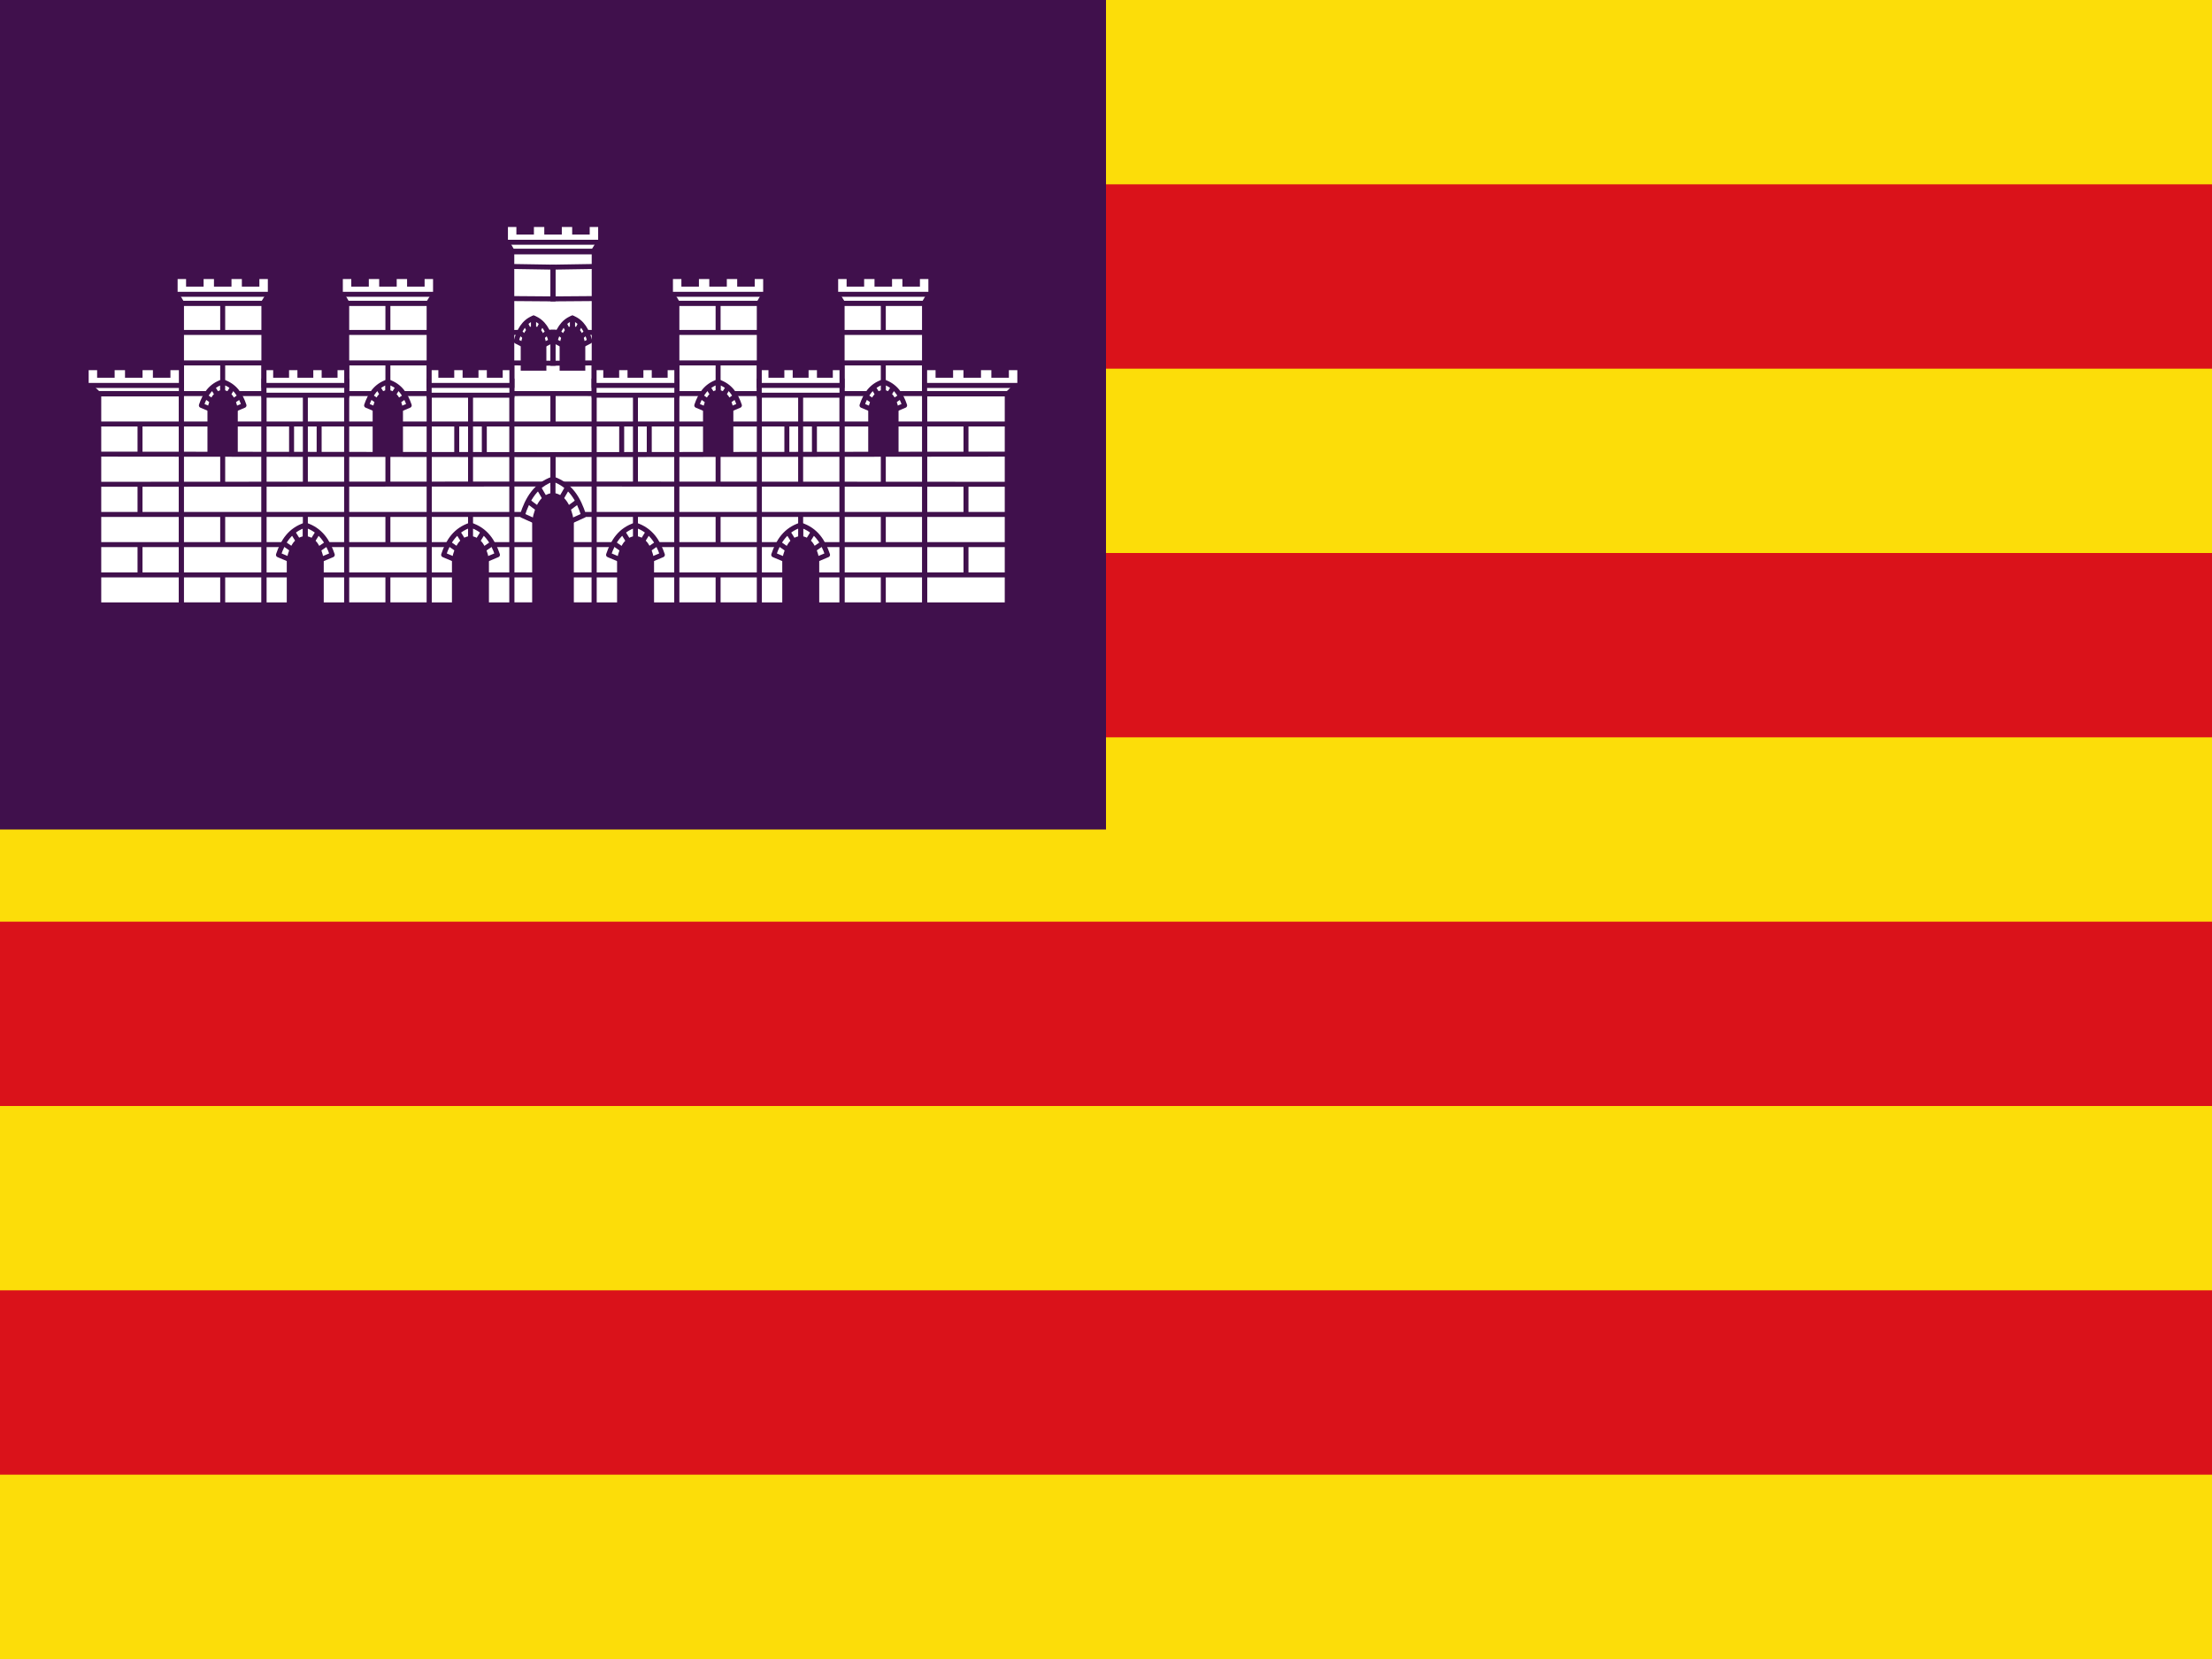
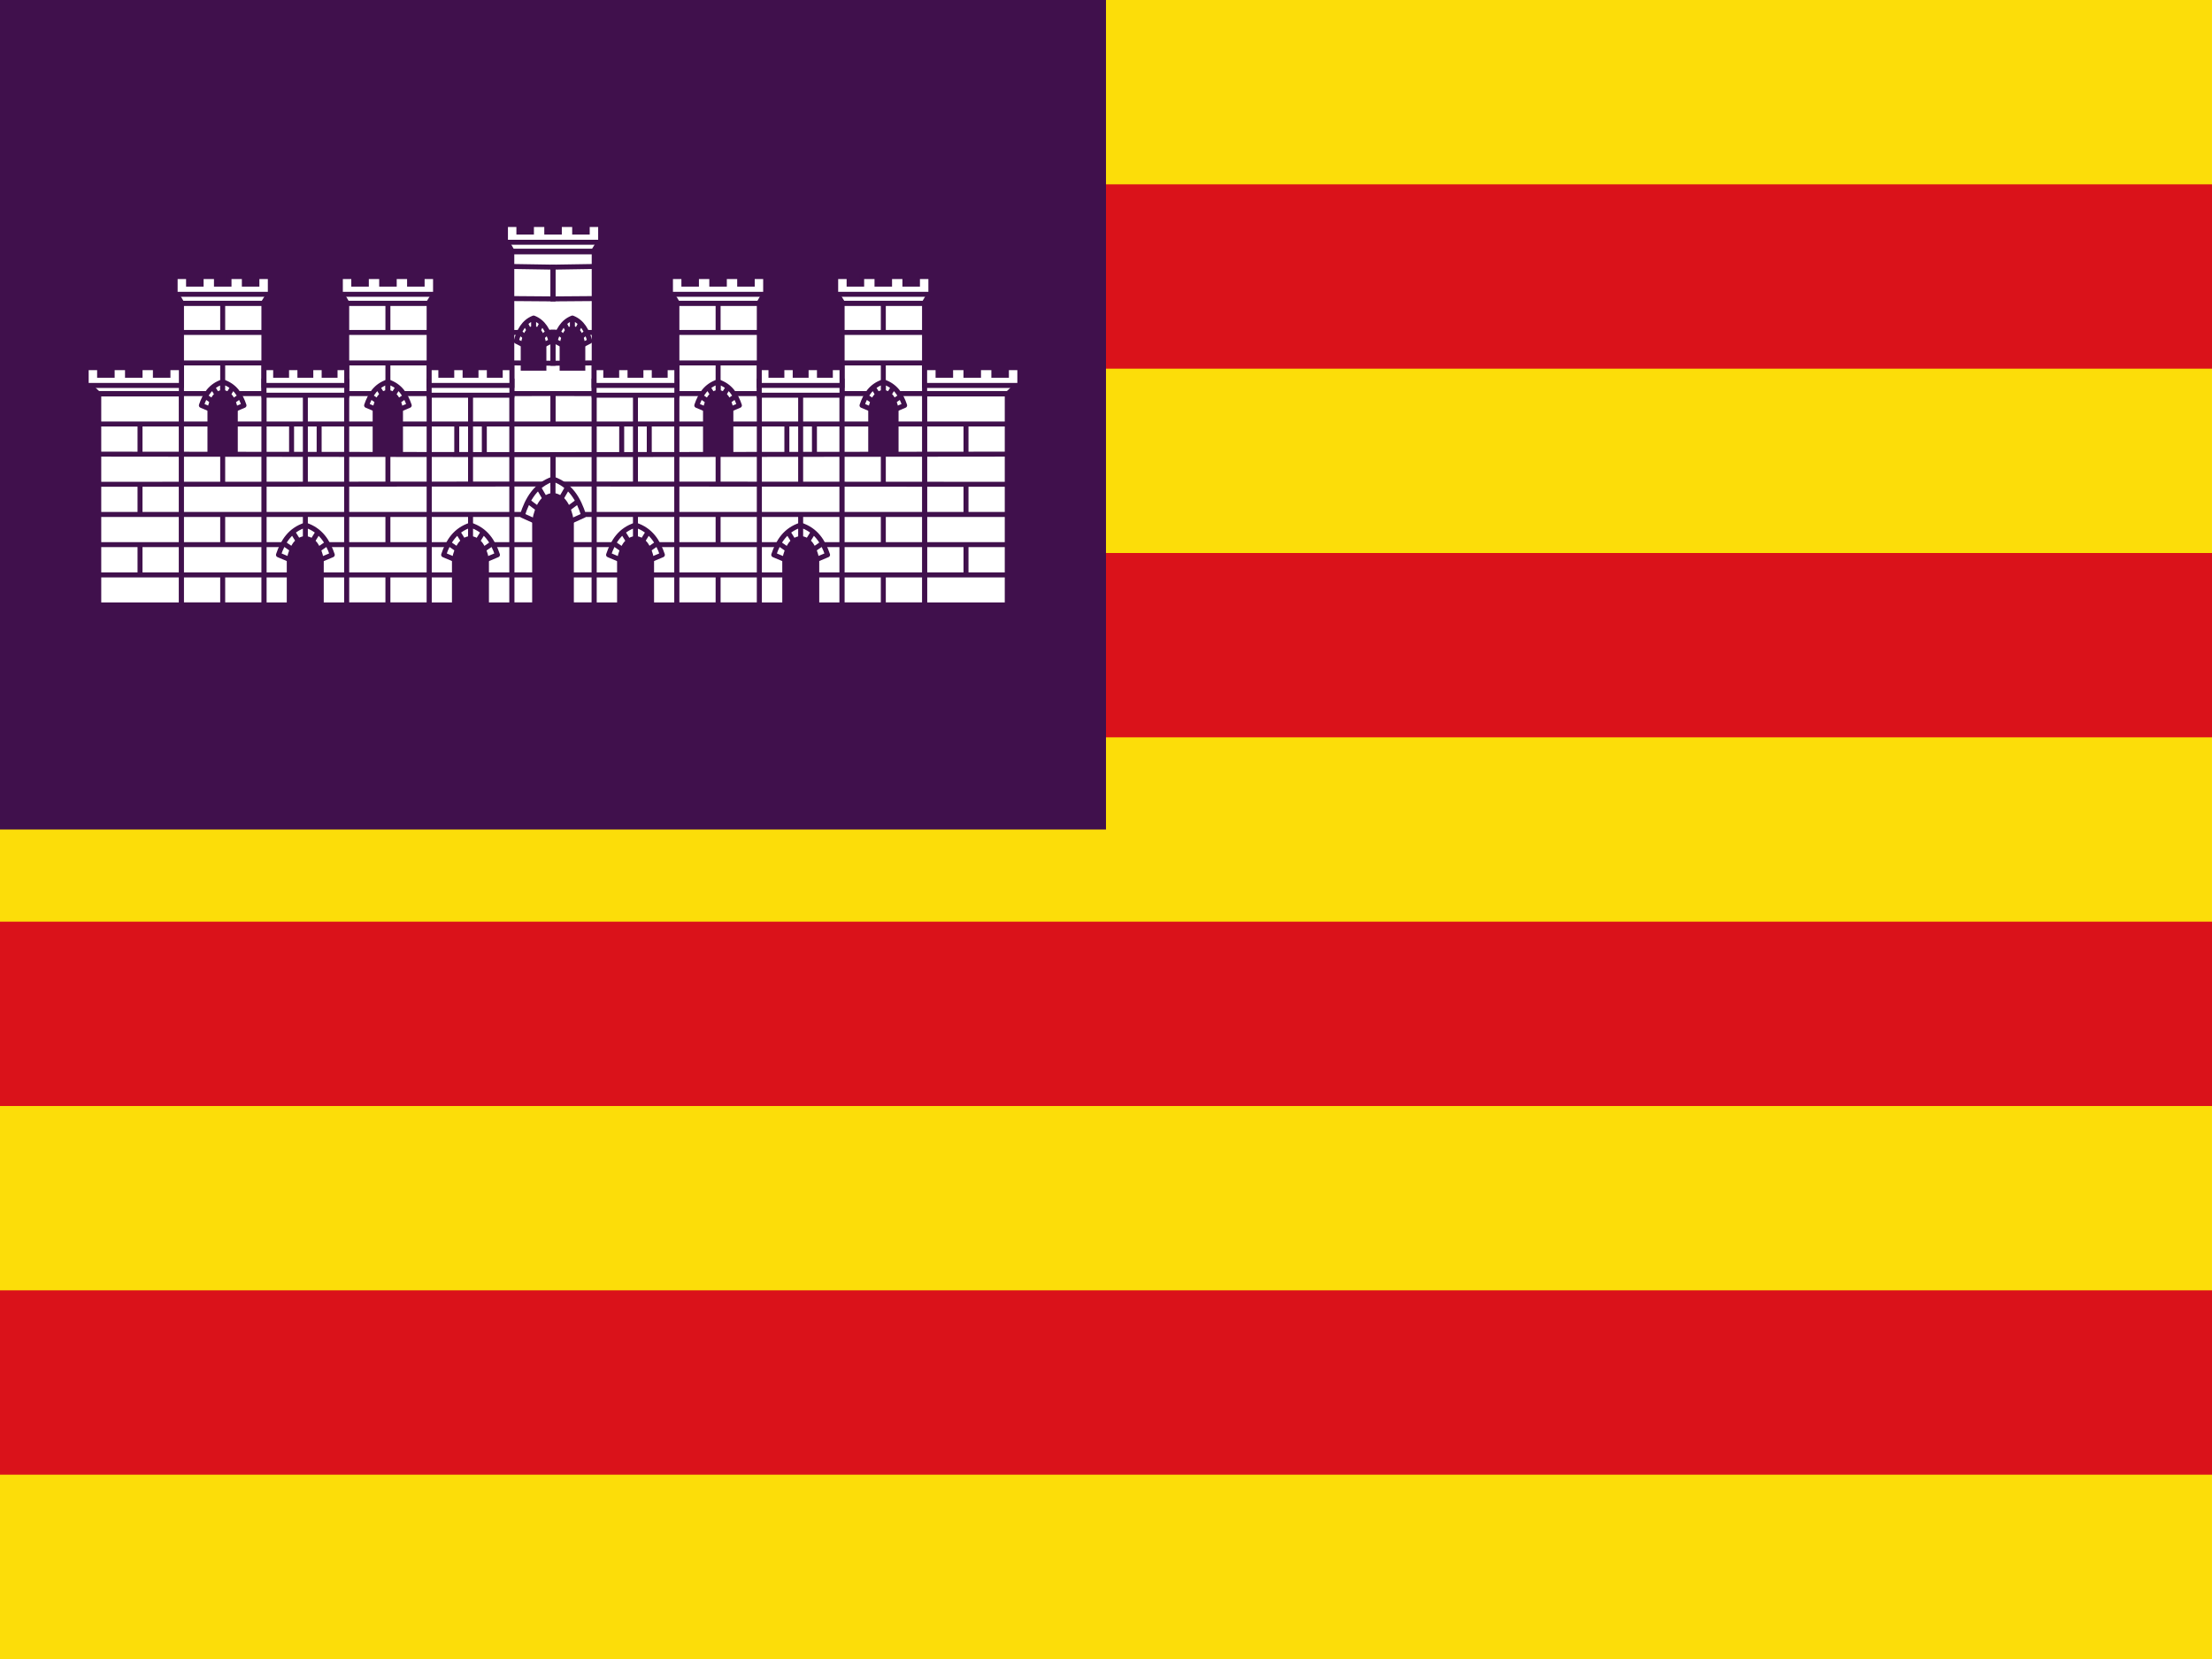
- <svg xmlns="http://www.w3.org/2000/svg" xmlns:xlink="http://www.w3.org/1999/xlink" width="640.001" height="480" version="1.1" id="svg15621">
-   <defs id="defs15625" />
-   <g id="g16819">
-     <g id="g15942">
-       <rect height="480" width="640.001" fill="#fcdd09" id="rect15450" x="0" y="0" style="stroke-width:1.688" />
-       <g fill="#da121a" id="g15460" style="stroke-width:2.685" transform="scale(0.5925935,0.6666667)">
-         <rect width="1080" height="80" y="80" id="rect15452" x="0" style="stroke-width:1.591" />
-         <rect width="1080" height="80" y="240" id="rect15454" x="0" style="stroke-width:1.591" />
-         <rect width="1080" height="80" y="400" id="rect15456" x="0" style="stroke-width:1.591" />
-         <rect width="1080" height="80" y="560" id="rect15458" x="0" style="stroke-width:1.591" />
+ <svg xmlns="http://www.w3.org/2000/svg" xmlns:xlink="http://www.w3.org/1999/xlink" id="flag-icons-es-ib" class="fi fi-es-ib" viewBox="0 0 640 480" width="640" height="480">
+   <path fill="#fcdd09" d="M0 0h639.993v480H0Z" style="stroke-width:1.688" />
+   <g style="stroke-width:2.685">
+     <path fill="#da121a" d="M0 80h1080v80H0Zm0 160h1080v80H0Zm0 160h1080v80H0Zm0 160h1080v80H0Z" style="stroke-width:1.591" transform="scale(.5926 .66667)" />
+   </g>
+   <path fill="#40104c" d="M0 0h319.996v240H0Z" style="stroke-width:1.688" />
+   <g fill="#fff" stroke="#40104c" stroke-width="2.43" transform="translate(0 20.489)scale(.5926)">
+     <path d="M249.88 88.404h40.236v172.33H249.88Zm-2.59-5.129h45.437l-2.965 4.797h-39.668l-2.803-4.797z" style="stroke-width:2.43" />
+     <path d="M253.34 75.036h-6.556v8.666h46.478v-8.666h-6.556v3.7h-6.127v-3.7h-7.493v3.7h-6.127v-3.7h-7.492v3.7h-6.127z" style="stroke-width:2.43" />
+     <g id="a" style="stroke-width:2.43">
+       <g style="stroke-width:2.43">
+         <path d="M48.217 157.76h40.285v103H48.217Zm40.391-44.24h40.236v147.22H88.608Zm120.982 44.24h40.285v103H209.59Zm-80.64 0h40.285v103H128.95Zm40.33-44.24h40.236v147.22H169.28ZM43.552 153.48h45.003v4.065H47.891Z" style="stroke-width:2.43" />
+         <path d="M48.633 144.94h-6.556v8.666h46.478v-8.666h-6.556v3.7h-6.127v-3.7h-7.493v3.7h-6.127v-3.7H54.76v3.7h-6.127zm37.385-36.25h45.437l-2.965 4.797H88.822Z" style="stroke-width:2.43" />
+         <path d="M92.064 100.45h-6.556v8.666h46.478v-8.666h-6.556v3.7h-6.127v-3.7h-7.493v3.7h-6.127v-3.7h-7.492v3.7h-6.127zm117.476 51.04v6.89h40.39v-6.89z" style="stroke-width:2.43" />
+         <path d="M215.24 144.94h-5.697v8.666h40.39v-8.666h-5.698v3.7h-5.324v-3.7H232.4v3.7h-5.325v-3.7h-6.511v3.7h-5.324zm-86.34 6.55v6.89h40.39v-6.89z" style="stroke-width:2.43" />
+         <path d="M134.59 144.94h-5.697v8.666h40.39v-8.666h-5.698v3.7h-5.324v-3.7h-6.511v3.7h-5.325v-3.7h-6.511v3.7h-5.324zm32.1-36.25h45.437l-2.965 4.797h-39.668l-2.803-4.797z" style="stroke-width:2.43" />
+         <path d="M172.73 100.45h-6.556v8.666h46.478v-8.666h-6.556v3.7h-6.127v-3.7h-7.493v3.7h-6.126v-3.7h-7.493v3.7h-6.127z" style="stroke-width:2.43" />
+       </g>
+       <g style="stroke-width:4.101">
+         <path fill="none" d="M48.394 216.6h221.61v14.724H48.394m0-29.444 221.61-.133v-14.361l-221.61-.23M68.36 172.86v13.998m0 15.233v14.325m0 15.044v14.407m-19.966.253h221.61M108.73 113.39v13.998m0 119.16v13.998m0-43.84v13.998m0-87.475v58.385m121.01-42.734v43.067m0 15.194v14.325m-80.65-72.586v43.067m0 15.194v14.325m6.73-58.846v13.998m-13.463-13.998v13.998m94.108-13.998v13.998m-13.463-13.998v13.998M169.43 157.59h39.932m-120.6 0h39.932m60.696-44.2v13.998m0 119.16v13.998m0-43.84v13.998m0-87.475v58.385m-19.96-58.994h39.932m-120.6 0h39.932m40.736-14.88h39.932m-120.6 0h39.932m121.336 29.85 19.966-.01v14.866l-221.61-.01M250.03 127.74l19.966-.075v15.106l-19.966-.151m0-47.089 19.966.322v15.503l-19.966-.152" style="stroke-width:2.43" />
+       </g>
+       <g stroke-linejoin="round" style="stroke-width:4.101">
+         <path d="m103.23 165.43-4.908-2.073c1.732-5.166 4.524-9.624 10.405-11.505v6.426m-4.907 3.112-3.436-2.384m5.696-.836-2.061-3.317" style="stroke-width:2.43" />
+         <path d="m114.22 165.43 4.908-2.073c-1.732-5.166-4.524-9.624-10.405-11.505v6.426m4.907 3.112 3.436-2.384m-5.686-.836 2.061-3.317M222.8 238.93l-6.196-2.617c2.187-6.522 5.711-12.15 13.136-14.525v8.113m-6.2 3.929-4.337-3.01m7.187-1.05-2.602-4.187m12.892 13.347 6.196-2.617c-2.187-6.522-5.711-12.15-13.136-14.525v8.113m6.19 3.929 4.337-3.01m-7.187-1.05 2.602-4.187M142.15 238.93l-6.196-2.617c2.187-6.522 5.711-12.15 13.136-14.525v8.113m-6.19 3.929-4.337-3.01m7.187-1.05-2.602-4.187m12.882 13.347 6.196-2.617c-2.187-6.522-5.711-12.15-13.136-14.525v8.113m6.2 3.929 4.337-3.01m-7.187-1.05 2.602-4.187M183.9 165.43l-4.908-2.073c1.732-5.166 4.524-9.624 10.405-11.505v6.426m-4.907 3.112-3.436-2.384m5.686-.836-2.061-3.317" style="stroke-width:2.43" />
+         <path d="m194.89 165.43 4.908-2.073c-1.732-5.166-4.524-9.624-10.405-11.505v6.426m4.907 3.112 3.436-2.384m-5.696-.836 2.061-3.317m61.939-20.813-4.005-2.036c1.413-5.074 3.692-9.451 8.491-11.299v6.311m-4.006 3.054-2.804-2.341m4.654-.819-1.682-3.257m8.332 10.387 4.005-2.036c-1.413-5.074-3.692-9.451-8.491-11.299v6.311m3.996 3.054 2.804-2.341m-4.644-.819 1.682-3.257m-2.282 96.617-7.062-3.202c2.492-7.98 6.51-14.865 14.971-17.77v9.925m-7.059 4.797-4.95-3.68m8.2-1.28-2.966-5.123" style="stroke-width:2.43" />
+       </g>
+       <g style="stroke-width:4.101">
+         <path fill="#40104c" d="M108.69 157.03c-3.301.324-5.243 3.262-6.188 8.075v20.646h12.376v-20.646c-.945-4.813-2.886-7.751-6.188-8.075zm121 71.31c-4.167.409-6.62 4.118-7.812 10.195v22.28h15.624v-22.28c-1.193-6.077-3.644-9.786-7.812-10.195zm-80.65 0c-4.167.409-6.62 4.118-7.812 10.195v22.28h15.624v-22.28c-1.193-6.077-3.644-9.786-7.812-10.195zm40.31-71.31c-3.301.324-5.243 3.262-6.188 8.075v20.646h12.376v-20.646c-.945-4.813-2.887-7.751-6.188-8.075zm71.15-31.24c-2.694.318-4.279 3.204-5.05 7.93v11.47h10.1v-11.47c-.77-4.726-2.356-7.612-5.05-7.93zm9.44 81.51c-4.75.5-7.545 5.039-8.904 12.473v41.013h17.808z" style="stroke-width:2.43" />
      </g>
    </g>
-     <rect height="240" width="320" fill="#40104c" id="rect15462" x="0" y="0" style="stroke-width:1.688" />
-     <g fill="#ffffff" stroke="#40104c" stroke-width="2.43" id="g15619" transform="matrix(0.5925931,0,0,0.5925931,1.1794062e-4,20.48851)">
-       <rect height="172.33" width="40.236" y="88.404" x="249.88" id="rect15464" style="stroke-width:2.43" />
-       <path d="m 247.29,83.275 h 45.437 l -2.965,4.796 h -39.668 l -2.803,-4.796 z" id="path15466" style="stroke-width:2.43" />
-       <path d="m 253.34,75.036 h -6.556 v 8.666 h 46.478 V 75.036 h -6.556 v 3.7 H 280.579 V 75.036 h -7.493 v 3.7 h -6.127 V 75.036 h -7.493 v 3.7 H 253.34 Z" id="path15468" style="stroke-width:2.43" />
-       <g id="half" style="stroke-width:2.43">
-         <g id="g15500" style="stroke-width:2.43">
-           <rect height="103" width="40.285" y="157.76" x="48.217" id="rect15470" style="stroke-width:2.43" />
-           <rect height="147.22" width="40.236" y="113.52" x="88.608" id="rect15472" style="stroke-width:2.43" />
-           <rect height="103" width="40.285" y="157.76" x="209.59" id="rect15474" style="stroke-width:2.43" />
-           <rect height="103" width="40.285" y="157.76" x="128.95" id="rect15476" style="stroke-width:2.43" />
-           <rect height="147.22" width="40.236" y="113.52" x="169.28" id="rect15478" style="stroke-width:2.43" />
-           <path d="m 43.552,153.48 h 45.003 v 4.065 H 47.891 L 43.552,153.48 Z" id="path15480" style="stroke-width:2.43" />
-           <path d="m 48.633,144.94 h -6.556 v 8.666 h 46.478 V 144.94 h -6.556 v 3.7 H 75.872 V 144.94 h -7.493 v 3.7 H 62.252 V 144.94 h -7.493 v 3.7 H 48.633 Z" id="path15482" style="stroke-width:2.43" />
-           <path d="m 86.018,108.69 h 45.437 l -2.965,4.796 H 88.822 L 86.019,108.69 Z" id="path15484" style="stroke-width:2.43" />
-           <path d="m 92.064,100.45 h -6.556 v 8.666 h 46.478 V 100.45 h -6.556 v 3.7 H 119.303 V 100.45 h -7.493 v 3.7 h -6.127 V 100.45 h -7.493 v 3.7 H 92.064 Z" id="path15486" style="stroke-width:2.43" />
-           <path d="m 209.54,151.49 v 6.891 h 40.39 V 151.49 Z" id="path15488" style="stroke-width:2.43" />
-           <path d="m 215.24,144.94 h -5.697 v 8.666 h 40.39 V 144.94 h -5.697 v 3.7 h -5.324 V 144.94 h -6.511 v 3.7 h -5.324 V 144.94 h -6.511 v 3.7 h -5.324 V 144.94 Z" id="path15490" style="stroke-width:2.43" />
-           <path d="m 128.9,151.49 v 6.891 h 40.39 V 151.49 Z" id="path15492" style="stroke-width:2.43" />
-           <path d="m 134.59,144.94 h -5.697 v 8.666 h 40.39 V 144.94 h -5.697 v 3.7 h -5.324 V 144.94 h -6.511 v 3.7 h -5.324 V 144.94 h -6.511 v 3.7 h -5.324 V 144.94 Z" id="path15494" style="stroke-width:2.43" />
-           <path d="m 166.69,108.69 h 45.437 l -2.965,4.796 h -39.668 l -2.803,-4.796 z" id="path15496" style="stroke-width:2.43" />
-           <path d="m 172.73,100.45 h -6.556 v 8.666 h 46.478 V 100.45 h -6.556 v 3.7 H 199.969 V 100.45 h -7.493 v 3.7 h -6.127 V 100.45 h -7.493 v 3.7 h -6.127 V 100.45 Z" id="path15498" style="stroke-width:2.43" />
-         </g>
-         <g fill="none" id="g15532" style="stroke-width:4.101">
-           <path d="m 48.394,216.6 h 221.61 v 14.724 H 48.394" id="path15502" style="stroke-width:2.43" />
-           <path d="m 48.394,201.88 221.61,-0.133 v -14.361 l -221.61,-0.23" id="path15504" style="stroke-width:2.43" />
-           <path d="m 68.36,172.86 v 13.998 m 10e-7,15.233 v 14.325 m 0,15.044 v 14.407" id="path15506" style="stroke-width:2.43" />
-           <path d="m 48.394,246.12 h 221.61" id="path15508" style="stroke-width:2.43" />
-           <path d="m 108.73,113.39 v 13.998 m 0,119.16 v 13.998 m 0,-43.84 v 13.998 m 0,-87.475 v 58.385" id="path15510" style="stroke-width:2.43" />
-           <path d="m 229.74,158.88 v 43.067 m 0,15.194 v 14.325" id="path15512" style="stroke-width:2.43" />
-           <path d="m 149.09,158.88 v 43.067 m 0,15.194 v 14.325" id="path15514" style="stroke-width:2.43" />
-           <path d="m 155.82,172.62 v 13.998 M 142.357,172.62 v 13.998 m 94.108,-13.998 v 13.998 M 223.002,172.62 v 13.998" id="path15516" style="stroke-width:2.43" />
-           <path d="m 169.43,157.59 h 39.932 m -120.6,0 h 39.932" id="path15518" style="stroke-width:2.43" />
-           <path d="m 189.39,113.39 v 13.998 m 0,119.16 v 13.998 m 0,-43.84 v 13.998 m 0,-87.475 v 58.385" id="path15520" style="stroke-width:2.43" />
-           <path d="m 169.43,142.62 h 39.932 m -120.6,0 h 39.932" id="path15522" style="stroke-width:2.43" />
-           <path d="m 169.43,127.74 h 39.932 m -120.6,0 h 39.932" id="path15524" style="stroke-width:2.43" />
-           <path d="m 250.03,157.59 19.966,-0.011 v 14.867 l -221.61,-0.011" id="path15526" style="stroke-width:2.43" />
-           <path d="m 250.03,127.74 19.966,-0.075 v 15.106 l -19.966,-0.152" id="path15528" style="stroke-width:2.43" />
-           <path d="m 250.03,95.531 19.966,0.322 v 15.503 l -19.966,-0.152" id="path15530" style="stroke-width:2.43" />
-         </g>
-         <g stroke-linejoin="round" id="g15600" style="stroke-width:4.101">
-           <path d="m 103.23,165.43 -4.908,-2.073 c 1.732,-5.167 4.524,-9.624 10.405,-11.505 v 6.426" id="path15534" style="stroke-width:2.43" />
-           <path d="m 103.82,161.39 -3.436,-2.384" id="path15536" style="stroke-width:2.43" />
-           <path d="m 106.08,158.17 -2.061,-3.317" id="path15538" style="stroke-width:2.43" />
-           <path d="m 114.22,165.43 4.908,-2.073 c -1.732,-5.167 -4.524,-9.624 -10.405,-11.505 v 6.426" id="path15540" style="stroke-width:2.43" />
-           <path d="m 113.63,161.39 3.436,-2.384" id="path15542" style="stroke-width:2.43" />
-           <path d="m 111.38,158.17 2.061,-3.317" id="path15544" style="stroke-width:2.43" />
-           <path d="m 222.8,238.93 -6.196,-2.617 c 2.187,-6.522 5.712,-12.15 13.136,-14.525 v 8.113" id="path15546" style="stroke-width:2.43" />
-           <path d="m 223.54,233.83 -4.337,-3.01" id="path15548" style="stroke-width:2.43" />
-           <path d="m 226.39,229.77 -2.602,-4.187" id="path15550" style="stroke-width:2.43" />
-           <path d="m 236.68,238.93 6.196,-2.617 c -2.187,-6.522 -5.712,-12.15 -13.136,-14.525 v 8.113" id="path15552" style="stroke-width:2.43" />
-           <path d="m 235.93,233.83 4.337,-3.01" id="path15554" style="stroke-width:2.43" />
-           <path d="m 233.08,229.77 2.602,-4.187" id="path15556" style="stroke-width:2.43" />
-           <path d="m 142.15,238.93 -6.196,-2.617 c 2.187,-6.522 5.712,-12.15 13.136,-14.525 v 8.113" id="path15558" style="stroke-width:2.43" />
-           <path d="m 142.9,233.83 -4.337,-3.01" id="path15560" style="stroke-width:2.43" />
-           <path d="m 145.75,229.77 -2.602,-4.187" id="path15562" style="stroke-width:2.43" />
-           <path d="m 156.03,238.93 6.196,-2.617 c -2.187,-6.522 -5.712,-12.15 -13.136,-14.525 v 8.113" id="path15564" style="stroke-width:2.43" />
-           <path d="m 155.29,233.83 4.337,-3.01" id="path15566" style="stroke-width:2.43" />
-           <path d="m 152.44,229.77 2.602,-4.187" id="path15568" style="stroke-width:2.43" />
-           <path d="m 183.9,165.43 -4.908,-2.073 c 1.732,-5.167 4.524,-9.624 10.405,-11.505 v 6.426" id="path15570" style="stroke-width:2.43" />
-           <path d="m 184.49,161.39 -3.436,-2.384" id="path15572" style="stroke-width:2.43" />
-           <path d="m 186.74,158.17 -2.061,-3.317" id="path15574" style="stroke-width:2.43" />
-           <path d="m 194.89,165.43 4.908,-2.073 c -1.732,-5.167 -4.524,-9.624 -10.405,-11.505 v 6.426" id="path15576" style="stroke-width:2.43" />
-           <path d="m 194.3,161.39 3.436,-2.384" id="path15578" style="stroke-width:2.43" />
-           <path d="m 192.04,158.17 2.061,-3.317" id="path15580" style="stroke-width:2.43" />
-           <path d="m 256.04,134.04 -4.005,-2.036 c 1.414,-5.074 3.692,-9.451 8.492,-11.299 v 6.311" id="path15582" style="stroke-width:2.43" />
-           <path d="m 256.52,130.07 -2.804,-2.341" id="path15584" style="stroke-width:2.43" />
-           <path d="m 258.37,126.91 -1.682,-3.257" id="path15586" style="stroke-width:2.43" />
-           <path d="m 265.02,134.04 4.005,-2.036 c -1.414,-5.074 -3.692,-9.451 -8.492,-11.299 v 6.311" id="path15588" style="stroke-width:2.43" />
-           <path d="m 264.53,130.07 2.804,-2.341" id="path15590" style="stroke-width:2.43" />
-           <path d="m 262.69,126.91 1.682,-3.257" id="path15592" style="stroke-width:2.43" />
-           <path d="m 262.09,220.27 -7.062,-3.202 c 2.493,-7.98 6.51,-14.865 14.972,-17.771 v 9.926" id="path15594" style="stroke-width:2.43" />
-           <path d="m 262.94,214.02 -4.95,-3.68" id="path15596" style="stroke-width:2.43" />
-           <path d="m 266.19,209.06 -2.966,-5.123" id="path15598" style="stroke-width:2.43" />
-         </g>
-         <g fill="#40104c" id="g15614" style="stroke-width:4.101">
-           <path d="m 108.69,157.03 c -3.301,0.324 -5.243,3.262 -6.188,8.075 v 20.646 h 12.376 v -20.646 c -0.945,-4.813 -2.887,-7.752 -6.188,-8.075 z" id="path15602" style="stroke-width:2.43" />
-           <path d="m 229.69,228.34 c -4.168,0.409 -6.619,4.118 -7.812,10.195 v 22.28 h 15.624 v -22.28 c -1.193,-6.077 -3.644,-9.787 -7.812,-10.195 z" id="path15604" style="stroke-width:2.43" />
-           <path d="m 149.04,228.34 c -4.168,0.409 -6.619,4.118 -7.812,10.195 v 22.28 h 15.624 v -22.28 c -1.193,-6.077 -3.644,-9.787 -7.812,-10.195 z" id="path15606" style="stroke-width:2.43" />
-           <path d="m 189.35,157.03 c -3.301,0.324 -5.243,3.262 -6.188,8.075 v 20.646 h 12.376 v -20.646 c -0.945,-4.813 -2.887,-7.752 -6.188,-8.075 z" id="path15608" style="stroke-width:2.43" />
-           <path d="m 260.5,125.79 c -2.694,0.318 -4.279,3.204 -5.05,7.931 v 11.47 h 10.1 v -11.47 c -0.771,-4.727 -2.356,-7.613 -5.05,-7.931 z" id="path15610" style="stroke-width:2.43" />
-           <path d="m 269.94,207.3 c -4.75,0.5 -7.545,5.039 -8.904,12.473 v 41.013 h 17.808 z" id="path15612" style="stroke-width:2.43" />
-         </g>
-       </g>
-       <use xlink:href="#half" transform="matrix(-1,0,0,1,540,0)" id="use15617" style="stroke-width:2.43" />
-     </g>
+     <use xlink:href="#a" style="stroke-width:2.43" transform="matrix(-1 0 0 1 540 0)" />
  </g>
</svg>
